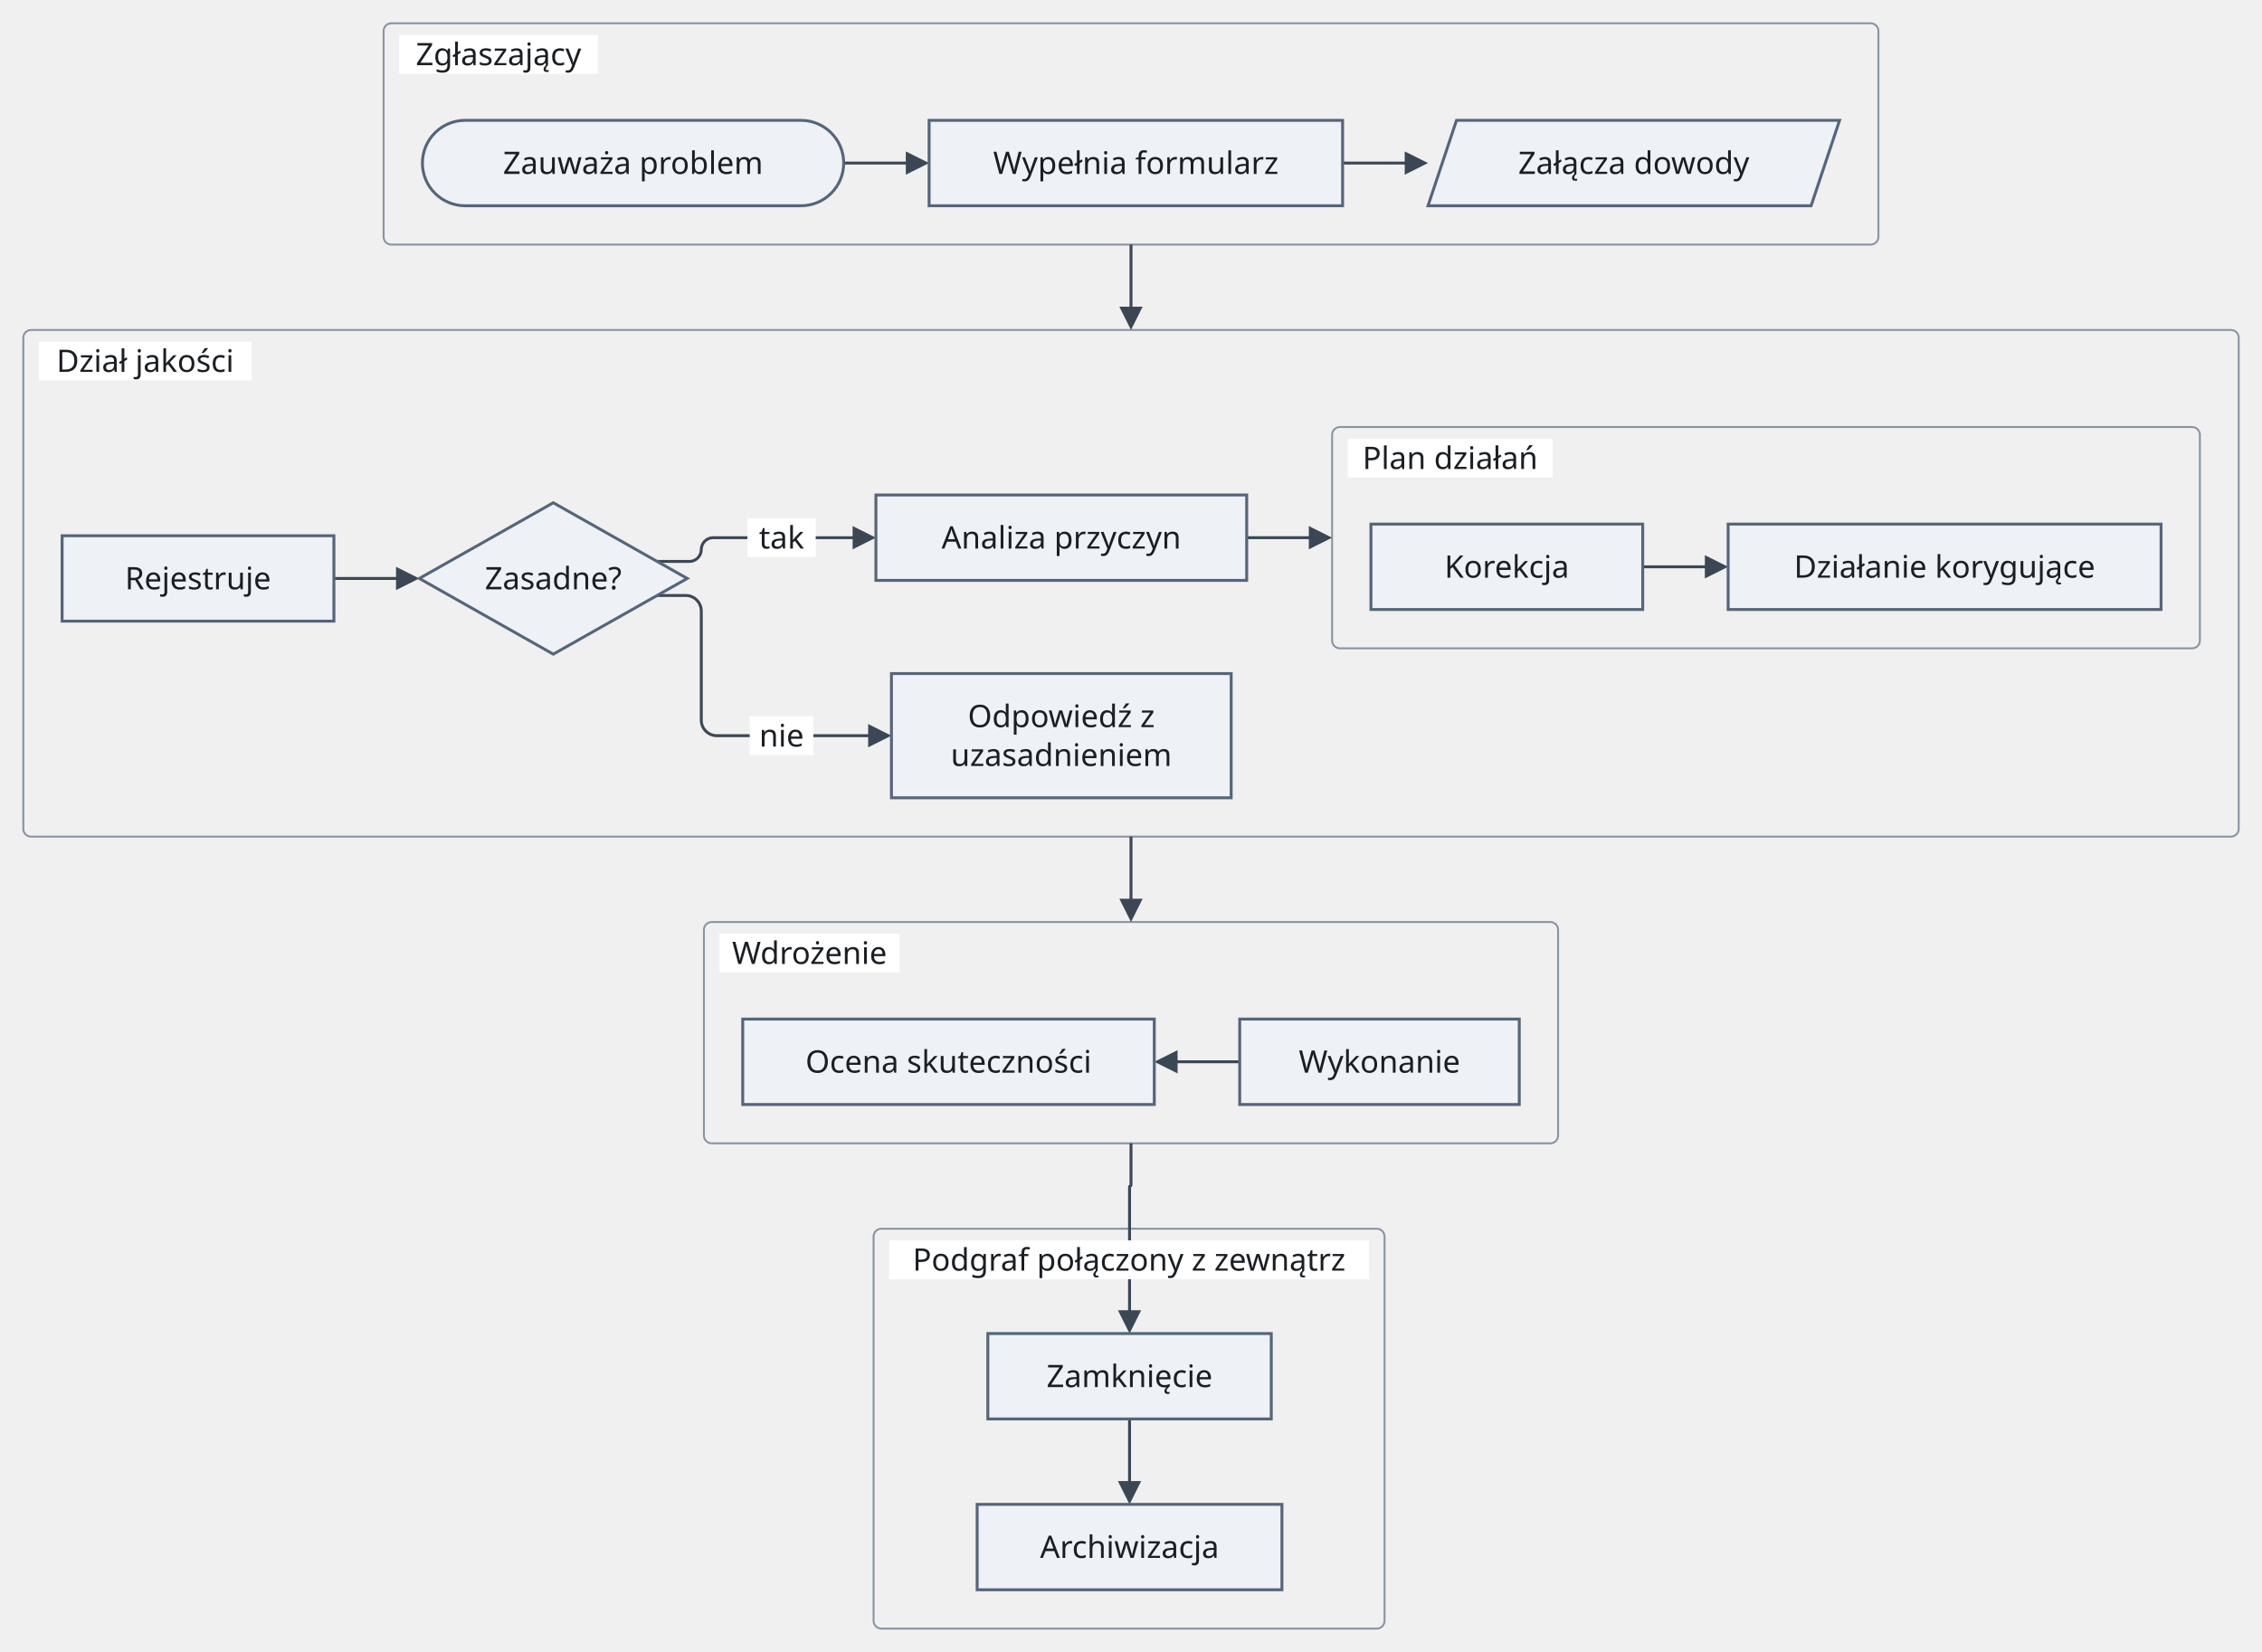
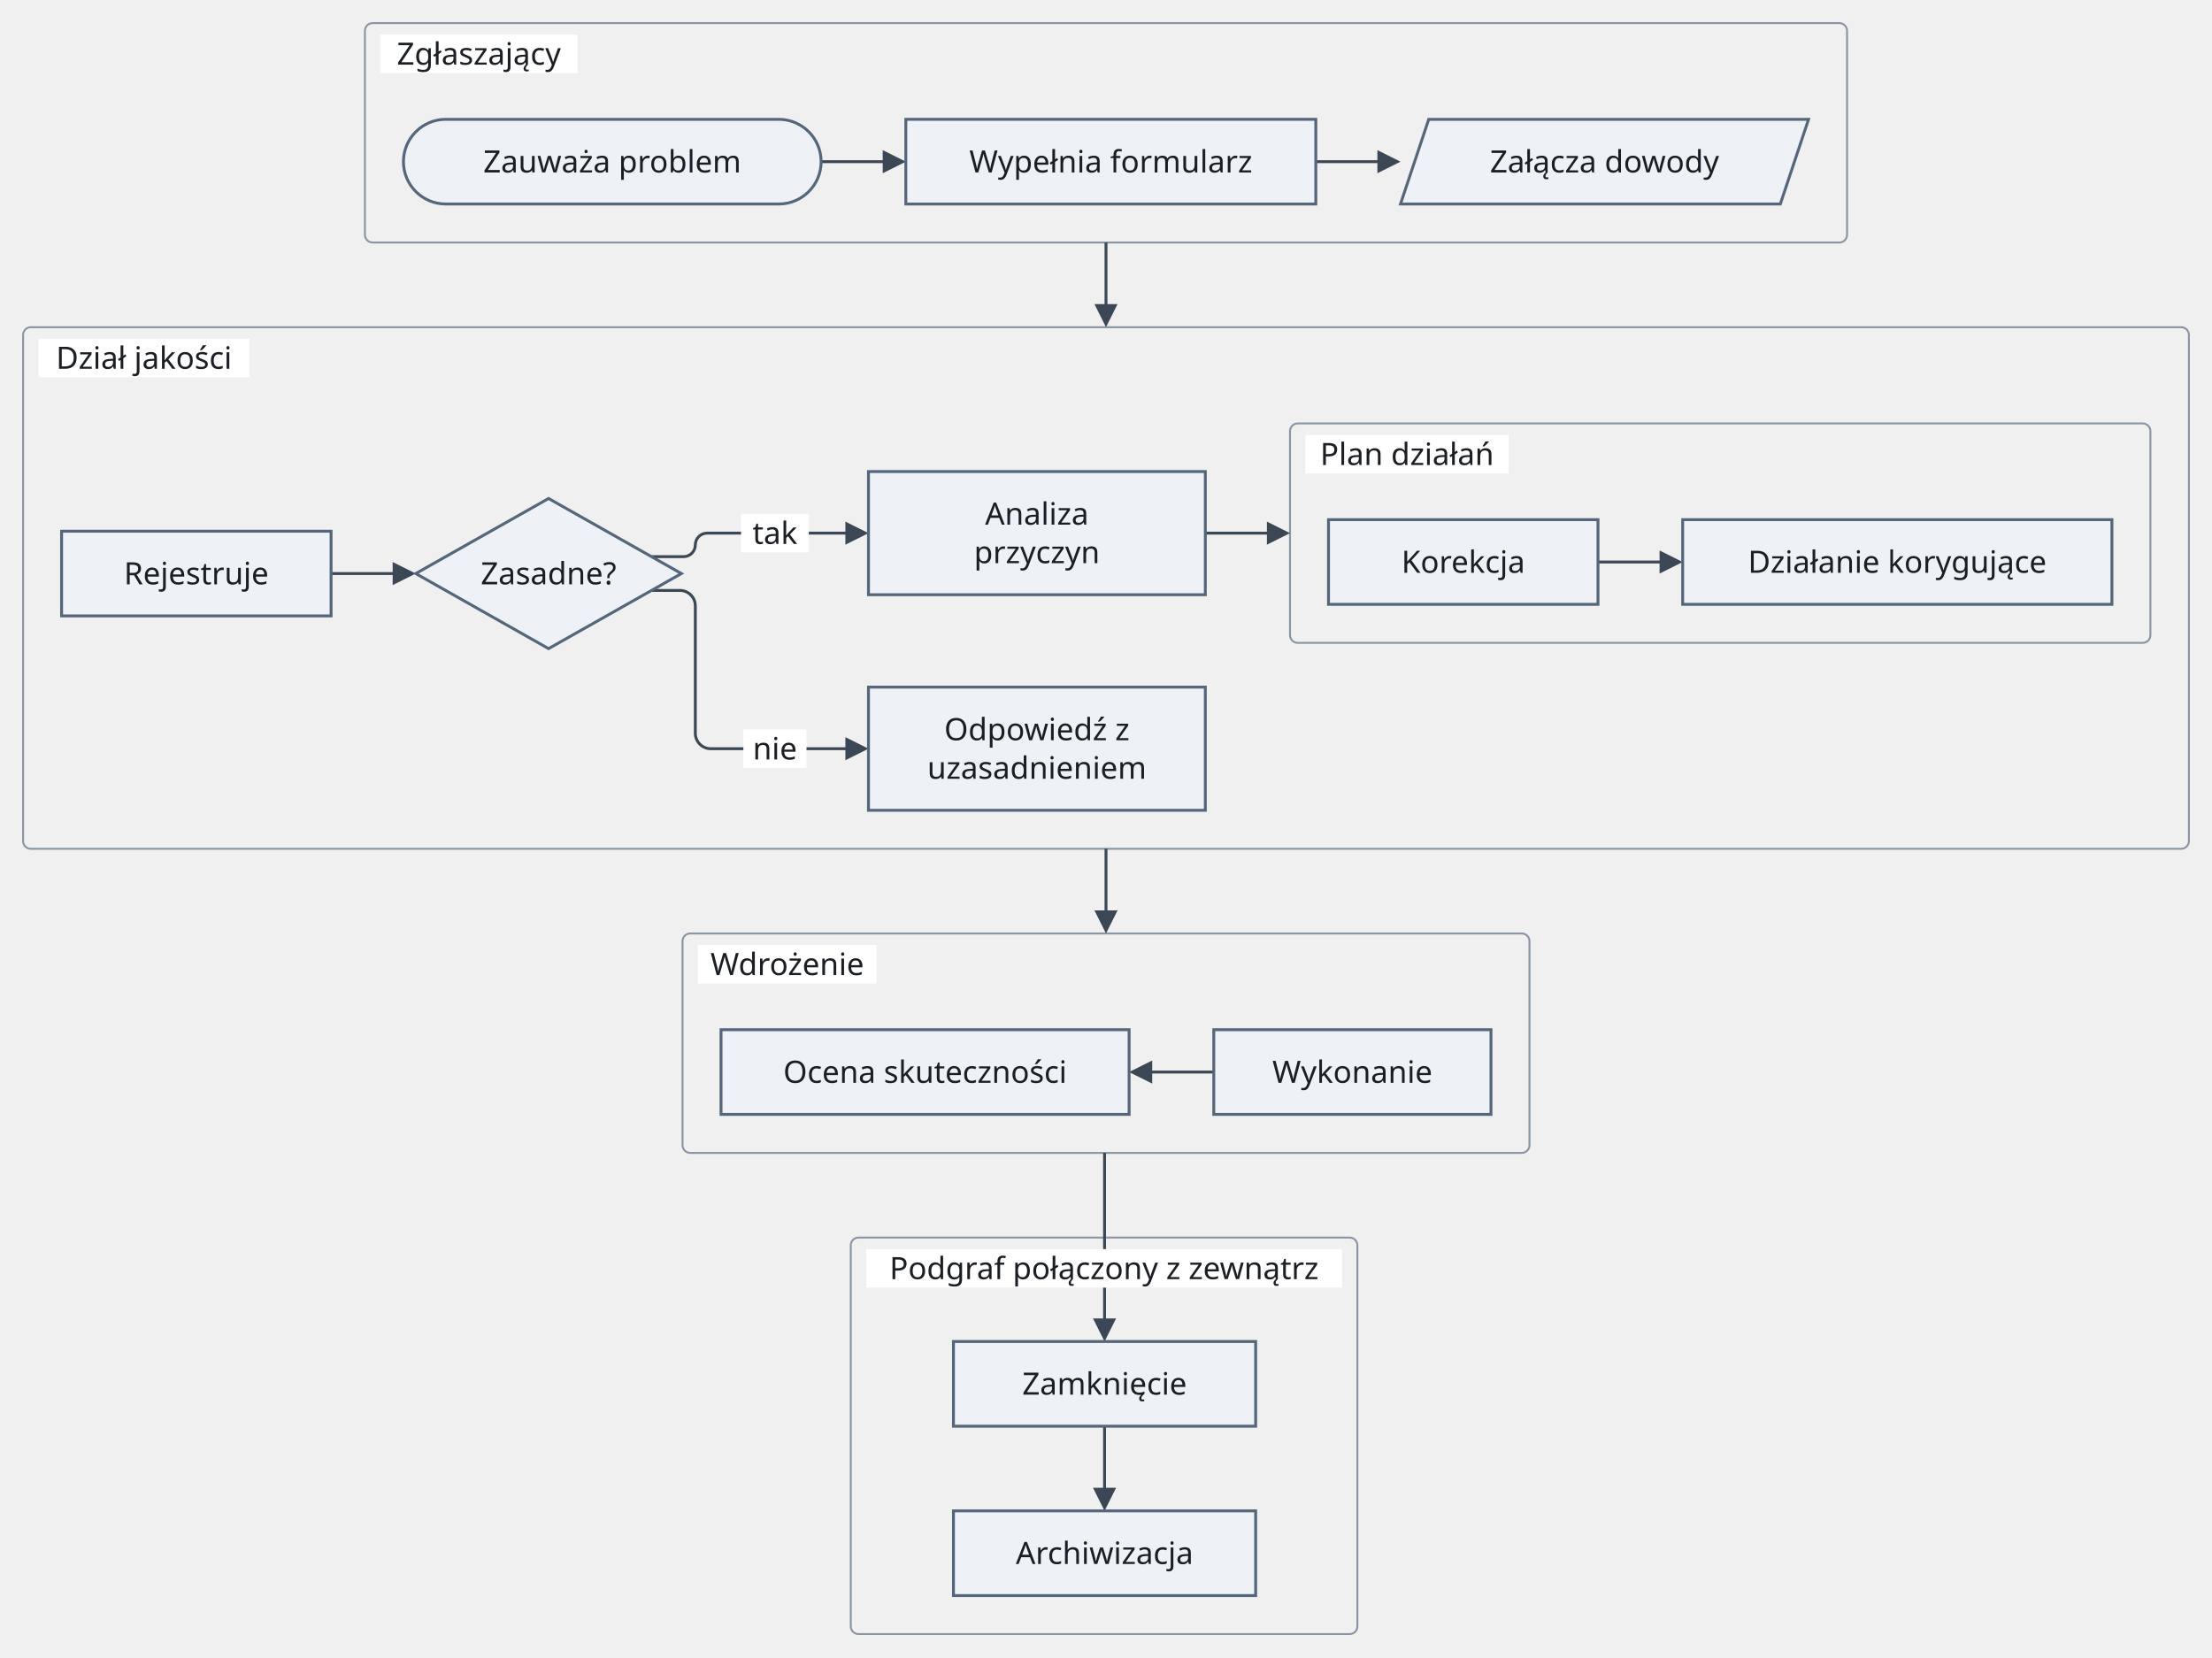
- <svg xmlns="http://www.w3.org/2000/svg" version="1.1" width="1165.2" height="851" viewBox="-11.6 -12 1165.2 851" role="img" font-family="Recursive, sans-serif" font-size="16">
-   <rect class="cluster" x="186" y="0" width="770" height="114" rx="4" fill="none" stroke="#8a94a3" stroke-width="1" />
-   <rect class="cluster" x="0.4" y="158" width="1141.2" height="261" rx="4" fill="none" stroke="#8a94a3" stroke-width="1" />
-   <rect class="cluster" x="674.6" y="208" width="447" height="114" rx="4" fill="none" stroke="#8a94a3" stroke-width="1" />
-   <rect class="cluster" x="351" y="463" width="440" height="114" rx="4" fill="none" stroke="#8a94a3" stroke-width="1" />
-   <rect class="cluster" x="438.4" y="621" width="263.2" height="206" rx="4" fill="none" stroke="#8a94a3" stroke-width="1" />
-   <path class="edge" d="M423 72 L458.6 72" fill="none" stroke="#3b4754" stroke-width="1.5" />
-   <path class="edge" d="M680 72 L715.6 72" fill="none" stroke="#3b4754" stroke-width="1.5" />
-   <path class="edge" d="M834.6 280 L870.2 280" fill="none" stroke="#3b4754" stroke-width="1.5" />
+ <svg xmlns="http://www.w3.org/2000/svg" version="1.1" width="1149.2" height="861" viewBox="-11.6 -12 1149.2 861" role="img" font-family="Recursive, sans-serif" font-size="16">
+   <rect class="cluster" x="178" y="0" width="770" height="114" rx="4" fill="none" stroke="#8a94a3" stroke-width="1" />
+   <rect class="cluster" x="0.4" y="158" width="1125.2" height="271" rx="4" fill="none" stroke="#8a94a3" stroke-width="1" />
+   <rect class="cluster" x="658.6" y="208" width="447" height="114" rx="4" fill="none" stroke="#8a94a3" stroke-width="1" />
+   <rect class="cluster" x="343" y="473" width="440" height="114" rx="4" fill="none" stroke="#8a94a3" stroke-width="1" />
+   <rect class="cluster" x="430.4" y="631" width="263.2" height="206" rx="4" fill="none" stroke="#8a94a3" stroke-width="1" />
+   <path class="edge" d="M415 72 L450.6 72" fill="none" stroke="#3b4754" stroke-width="1.5" />
+   <path class="edge" d="M672 72 L707.6 72" fill="none" stroke="#3b4754" stroke-width="1.5" />
+   <path class="edge" d="M818.6 280 L854.2 280" fill="none" stroke="#3b4754" stroke-width="1.5" />
  <path class="edge" d="M160.4 286 L196 286" fill="none" stroke="#3b4754" stroke-width="1.5" />
  <path class="edge" d="M326.88 277.23 L343.53 277.23 C346.89 277.23 349.64 274.47 349.64 271.11 L349.64 271.11 C349.64 267.75 352.39 265 355.75 265 L372.4 265 L409.6 265 L431.2 265" fill="none" stroke="#3b4754" stroke-width="1.5" />
-   <path class="edge" d="M326.88 294.77 L341.64 294.77 C346.04 294.77 349.64 298.38 349.64 302.77 L349.64 359 C349.64 363.4 353.24 367 357.64 367 L372.4 367 L409.6 367 L439.6 367 L439.2 367" fill="none" stroke="#3b4754" stroke-width="1.5" />
-   <path class="edge" d="M630.6 265 L666.2 265" fill="none" stroke="#3b4754" stroke-width="1.5" />
-   <path class="edge" d="M627 535 L591.4 535" fill="none" stroke="#3b4754" stroke-width="1.5" />
-   <path class="edge" d="M570.25 719 L570.25 754.6" fill="none" stroke="#3b4754" stroke-width="1.5" />
-   <path class="edge" d="M571 114 L571 149.6" fill="none" stroke="#3b4754" stroke-width="1.5" />
-   <path class="edge" d="M571 419 L571 454.6" fill="none" stroke="#3b4754" stroke-width="1.5" />
-   <path class="edge" d="M571 577 L571 598.63 C571 598.83 570.83 599 570.63 599 L570.63 599 C570.42 599 570.25 599.17 570.25 599.38 L570.25 621 L570.25 651 L570.25 666.6" fill="none" stroke="#3b4754" stroke-width="1.5" />
-   <rect class="cluster-title-background" x="194" y="6" width="102.4" height="20" fill="#ffffff" />
+   <path class="edge" d="M326.88 294.77 L341.64 294.77 C346.04 294.77 349.64 298.38 349.64 302.77 L349.64 369 C349.64 373.4 353.24 377 357.64 377 L372.4 377 L409.6 377 L431.2 377" fill="none" stroke="#3b4754" stroke-width="1.5" />
+   <path class="edge" d="M614.6 265 L650.2 265" fill="none" stroke="#3b4754" stroke-width="1.5" />
+   <path class="edge" d="M619 545 L583.4 545" fill="none" stroke="#3b4754" stroke-width="1.5" />
+   <path class="edge" d="M562.25 729 L562.25 764.6" fill="none" stroke="#3b4754" stroke-width="1.5" />
+   <path class="edge" d="M563 114 L563 149.6" fill="none" stroke="#3b4754" stroke-width="1.5" />
+   <path class="edge" d="M563 429 L563 464.6" fill="none" stroke="#3b4754" stroke-width="1.5" />
+   <path class="edge" d="M562.25 587 L562.25 631 L562.25 661 L562.25 676.6" fill="none" stroke="#3b4754" stroke-width="1.5" />
+   <rect class="cluster-title-background" x="186" y="6" width="102.4" height="20" fill="#ffffff" />
  <rect class="cluster-title-background" x="8.4" y="164" width="109.6" height="20" fill="#ffffff" />
-   <rect class="cluster-title-background" x="682.6" y="214" width="105.6" height="20" fill="#ffffff" />
+   <rect class="cluster-title-background" x="666.6" y="214" width="105.6" height="20" fill="#ffffff" />
  <rect class="edge-label-background" x="373.4" y="255" width="35.2" height="20" fill="#ffffff" />
-   <rect class="edge-label-background" x="374.6" y="357" width="32.8" height="20" fill="#ffffff" />
-   <rect class="cluster-title-background" x="359" y="469" width="92.8" height="20" fill="#ffffff" />
-   <rect class="cluster-title-background" x="446.4" y="627" width="247.2" height="20" fill="#ffffff" />
-   <polygon class="arrowhead" points="467,72 455,66 455,78" fill="#3b4754" />
-   <polygon class="arrowhead" points="724,72 712,66 712,78" fill="#3b4754" />
-   <polygon class="arrowhead" points="878.6,280 866.6,274 866.6,286" fill="#3b4754" />
+   <rect class="edge-label-background" x="374.6" y="367" width="32.8" height="20" fill="#ffffff" />
+   <rect class="cluster-title-background" x="351" y="479" width="92.8" height="20" fill="#ffffff" />
+   <rect class="cluster-title-background" x="438.4" y="637" width="247.2" height="20" fill="#ffffff" />
+   <polygon class="arrowhead" points="459,72 447,66 447,78" fill="#3b4754" />
+   <polygon class="arrowhead" points="716,72 704,66 704,78" fill="#3b4754" />
+   <polygon class="arrowhead" points="862.6,280 850.6,274 850.6,286" fill="#3b4754" />
  <polygon class="arrowhead" points="204.4,286 192.4,280 192.4,292" fill="#3b4754" />
  <polygon class="arrowhead" points="439.6,265 427.6,259 427.6,271" fill="#3b4754" />
-   <polygon class="arrowhead" points="447.6,367 435.6,361 435.6,373" fill="#3b4754" />
-   <polygon class="arrowhead" points="674.6,265 662.6,259 662.6,271" fill="#3b4754" />
-   <polygon class="arrowhead" points="583,535 595,529 595,541" fill="#3b4754" />
-   <polygon class="arrowhead" points="570.25,763 564.25,751 576.25,751" fill="#3b4754" />
-   <polygon class="arrowhead" points="571,158 565,146 577,146" fill="#3b4754" />
-   <polygon class="arrowhead" points="571,463 565,451 577,451" fill="#3b4754" />
-   <polygon class="arrowhead" points="570.25,675 564.25,663 576.25,663" fill="#3b4754" />
-   <rect class="node" x="206" y="50" width="217" height="44" rx="22" fill="#eef2f7" stroke="#55657a" stroke-width="1.5" />
-   <rect class="node" x="467" y="50" width="213" height="44" fill="#eef2f7" stroke="#55657a" stroke-width="1.5" />
-   <polygon class="node" points="738.67,50 936,50 921.33,94 724,94" fill="#eef2f7" stroke="#55657a" stroke-width="1.5" />
+   <polygon class="arrowhead" points="439.6,377 427.6,371 427.6,383" fill="#3b4754" />
+   <polygon class="arrowhead" points="658.6,265 646.6,259 646.6,271" fill="#3b4754" />
+   <polygon class="arrowhead" points="575,545 587,539 587,551" fill="#3b4754" />
+   <polygon class="arrowhead" points="562.25,773 556.25,761 568.25,761" fill="#3b4754" />
+   <polygon class="arrowhead" points="563,158 557,146 569,146" fill="#3b4754" />
+   <polygon class="arrowhead" points="563,473 557,461 569,461" fill="#3b4754" />
+   <polygon class="arrowhead" points="562.25,685 556.25,673 568.25,673" fill="#3b4754" />
+   <rect class="node" x="198" y="50" width="217" height="44" rx="22" fill="#eef2f7" stroke="#55657a" stroke-width="1.5" />
+   <rect class="node" x="459" y="50" width="213" height="44" fill="#eef2f7" stroke="#55657a" stroke-width="1.5" />
+   <polygon class="node" points="730.67,50 928,50 913.33,94 716,94" fill="#eef2f7" stroke="#55657a" stroke-width="1.5" />
  <rect class="node" x="20.4" y="264" width="140" height="44" fill="#eef2f7" stroke="#55657a" stroke-width="1.5" />
  <polygon class="node" points="273.4,247 342.4,286 273.4,325 204.4,286" fill="#eef2f7" stroke="#55657a" stroke-width="1.5" />
-   <rect class="node" x="439.6" y="243" width="191" height="44" fill="#eef2f7" stroke="#55657a" stroke-width="1.5" />
-   <rect class="node" x="447.6" y="335" width="175" height="64" fill="#eef2f7" stroke="#55657a" stroke-width="1.5" />
-   <rect class="node" x="694.6" y="258" width="140" height="44" fill="#eef2f7" stroke="#55657a" stroke-width="1.5" />
-   <rect class="node" x="878.6" y="258" width="223" height="44" fill="#eef2f7" stroke="#55657a" stroke-width="1.5" />
-   <rect class="node" x="627" y="513" width="144" height="44" fill="#eef2f7" stroke="#55657a" stroke-width="1.5" />
-   <rect class="node" x="371" y="513" width="212" height="44" fill="#eef2f7" stroke="#55657a" stroke-width="1.5" />
-   <rect class="node" x="497.25" y="675" width="146" height="44" fill="#eef2f7" stroke="#55657a" stroke-width="1.5" />
-   <rect class="node" x="491.75" y="763" width="157" height="44" fill="#eef2f7" stroke="#55657a" stroke-width="1.5" />
-   <text class="cluster-title" x="245.2" y="21.6" text-anchor="middle" fill="#1b1f24">Zgłaszający</text>
-   <text class="node-label" x="314.5" y="77.6" text-anchor="middle" fill="#1b1f24">Zauważa problem</text>
-   <text class="node-label" x="573.5" y="77.6" text-anchor="middle" fill="#1b1f24">Wypełnia formularz</text>
-   <text class="node-label" x="830" y="77.6" text-anchor="middle" fill="#1b1f24">Załącza dowody</text>
+   <rect class="node" x="439.6" y="233" width="175" height="64" fill="#eef2f7" stroke="#55657a" stroke-width="1.5" />
+   <rect class="node" x="439.6" y="345" width="175" height="64" fill="#eef2f7" stroke="#55657a" stroke-width="1.5" />
+   <rect class="node" x="678.6" y="258" width="140" height="44" fill="#eef2f7" stroke="#55657a" stroke-width="1.5" />
+   <rect class="node" x="862.6" y="258" width="223" height="44" fill="#eef2f7" stroke="#55657a" stroke-width="1.5" />
+   <rect class="node" x="619" y="523" width="144" height="44" fill="#eef2f7" stroke="#55657a" stroke-width="1.5" />
+   <rect class="node" x="363" y="523" width="212" height="44" fill="#eef2f7" stroke="#55657a" stroke-width="1.5" />
+   <rect class="node" x="483.75" y="685" width="157" height="44" fill="#eef2f7" stroke="#55657a" stroke-width="1.5" />
+   <rect class="node" x="483.75" y="773" width="157" height="44" fill="#eef2f7" stroke="#55657a" stroke-width="1.5" />
+   <text class="cluster-title" x="237.2" y="21.6" text-anchor="middle" fill="#1b1f24">Zgłaszający</text>
+   <text class="node-label" x="306.5" y="77.6" text-anchor="middle" fill="#1b1f24">Zauważa problem</text>
+   <text class="node-label" x="565.5" y="77.6" text-anchor="middle" fill="#1b1f24">Wypełnia formularz</text>
+   <text class="node-label" x="822" y="77.6" text-anchor="middle" fill="#1b1f24">Załącza dowody</text>
  <text class="cluster-title" x="63.2" y="179.6" text-anchor="middle" fill="#1b1f24">Dział jakości</text>
  <text class="node-label" x="90.4" y="291.6" text-anchor="middle" fill="#1b1f24">Rejestruje</text>
  <text class="node-label" x="273.4" y="291.6" text-anchor="middle" fill="#1b1f24">Zasadne?</text>
-   <text class="node-label" x="535.1" y="270.6" text-anchor="middle" fill="#1b1f24">Analiza przyczyn</text>
-   <text class="node-label" x="535.1" y="362.6" text-anchor="middle" fill="#1b1f24">Odpowiedź z</text>
-   <text class="node-label" x="535.1" y="382.6" text-anchor="middle" fill="#1b1f24">uzasadnieniem</text>
-   <text class="cluster-title" x="735.4" y="229.6" text-anchor="middle" fill="#1b1f24">Plan działań</text>
-   <text class="node-label" x="764.6" y="285.6" text-anchor="middle" fill="#1b1f24">Korekcja</text>
-   <text class="node-label" x="990.1" y="285.6" text-anchor="middle" fill="#1b1f24">Działanie korygujące</text>
+   <text class="node-label" x="527.1" y="260.6" text-anchor="middle" fill="#1b1f24">Analiza</text>
+   <text class="node-label" x="527.1" y="280.6" text-anchor="middle" fill="#1b1f24">przyczyn</text>
+   <text class="node-label" x="527.1" y="372.6" text-anchor="middle" fill="#1b1f24">Odpowiedź z</text>
+   <text class="node-label" x="527.1" y="392.6" text-anchor="middle" fill="#1b1f24">uzasadnieniem</text>
+   <text class="cluster-title" x="719.4" y="229.6" text-anchor="middle" fill="#1b1f24">Plan działań</text>
+   <text class="node-label" x="748.6" y="285.6" text-anchor="middle" fill="#1b1f24">Korekcja</text>
+   <text class="node-label" x="974.1" y="285.6" text-anchor="middle" fill="#1b1f24">Działanie korygujące</text>
  <text class="edge-label" x="391" y="270.6" text-anchor="middle" fill="#1b1f24">tak</text>
-   <text class="edge-label" x="391" y="372.6" text-anchor="middle" fill="#1b1f24">nie</text>
-   <text class="cluster-title" x="405.4" y="484.6" text-anchor="middle" fill="#1b1f24">Wdrożenie</text>
-   <text class="node-label" x="699" y="540.6" text-anchor="middle" fill="#1b1f24">Wykonanie</text>
-   <text class="node-label" x="477" y="540.6" text-anchor="middle" fill="#1b1f24">Ocena skuteczności</text>
-   <text class="cluster-title" x="570" y="642.6" text-anchor="middle" fill="#1b1f24">Podgraf połączony z zewnątrz</text>
-   <text class="node-label" x="570.25" y="702.6" text-anchor="middle" fill="#1b1f24">Zamknięcie</text>
-   <text class="node-label" x="570.25" y="790.6" text-anchor="middle" fill="#1b1f24">Archiwizacja</text>
+   <text class="edge-label" x="391" y="382.6" text-anchor="middle" fill="#1b1f24">nie</text>
+   <text class="cluster-title" x="397.4" y="494.6" text-anchor="middle" fill="#1b1f24">Wdrożenie</text>
+   <text class="node-label" x="691" y="550.6" text-anchor="middle" fill="#1b1f24">Wykonanie</text>
+   <text class="node-label" x="469" y="550.6" text-anchor="middle" fill="#1b1f24">Ocena skuteczności</text>
+   <text class="cluster-title" x="562" y="652.6" text-anchor="middle" fill="#1b1f24">Podgraf połączony z zewnątrz</text>
+   <text class="node-label" x="562.25" y="712.6" text-anchor="middle" fill="#1b1f24">Zamknięcie</text>
+   <text class="node-label" x="562.25" y="800.6" text-anchor="middle" fill="#1b1f24">Archiwizacja</text>
</svg>
